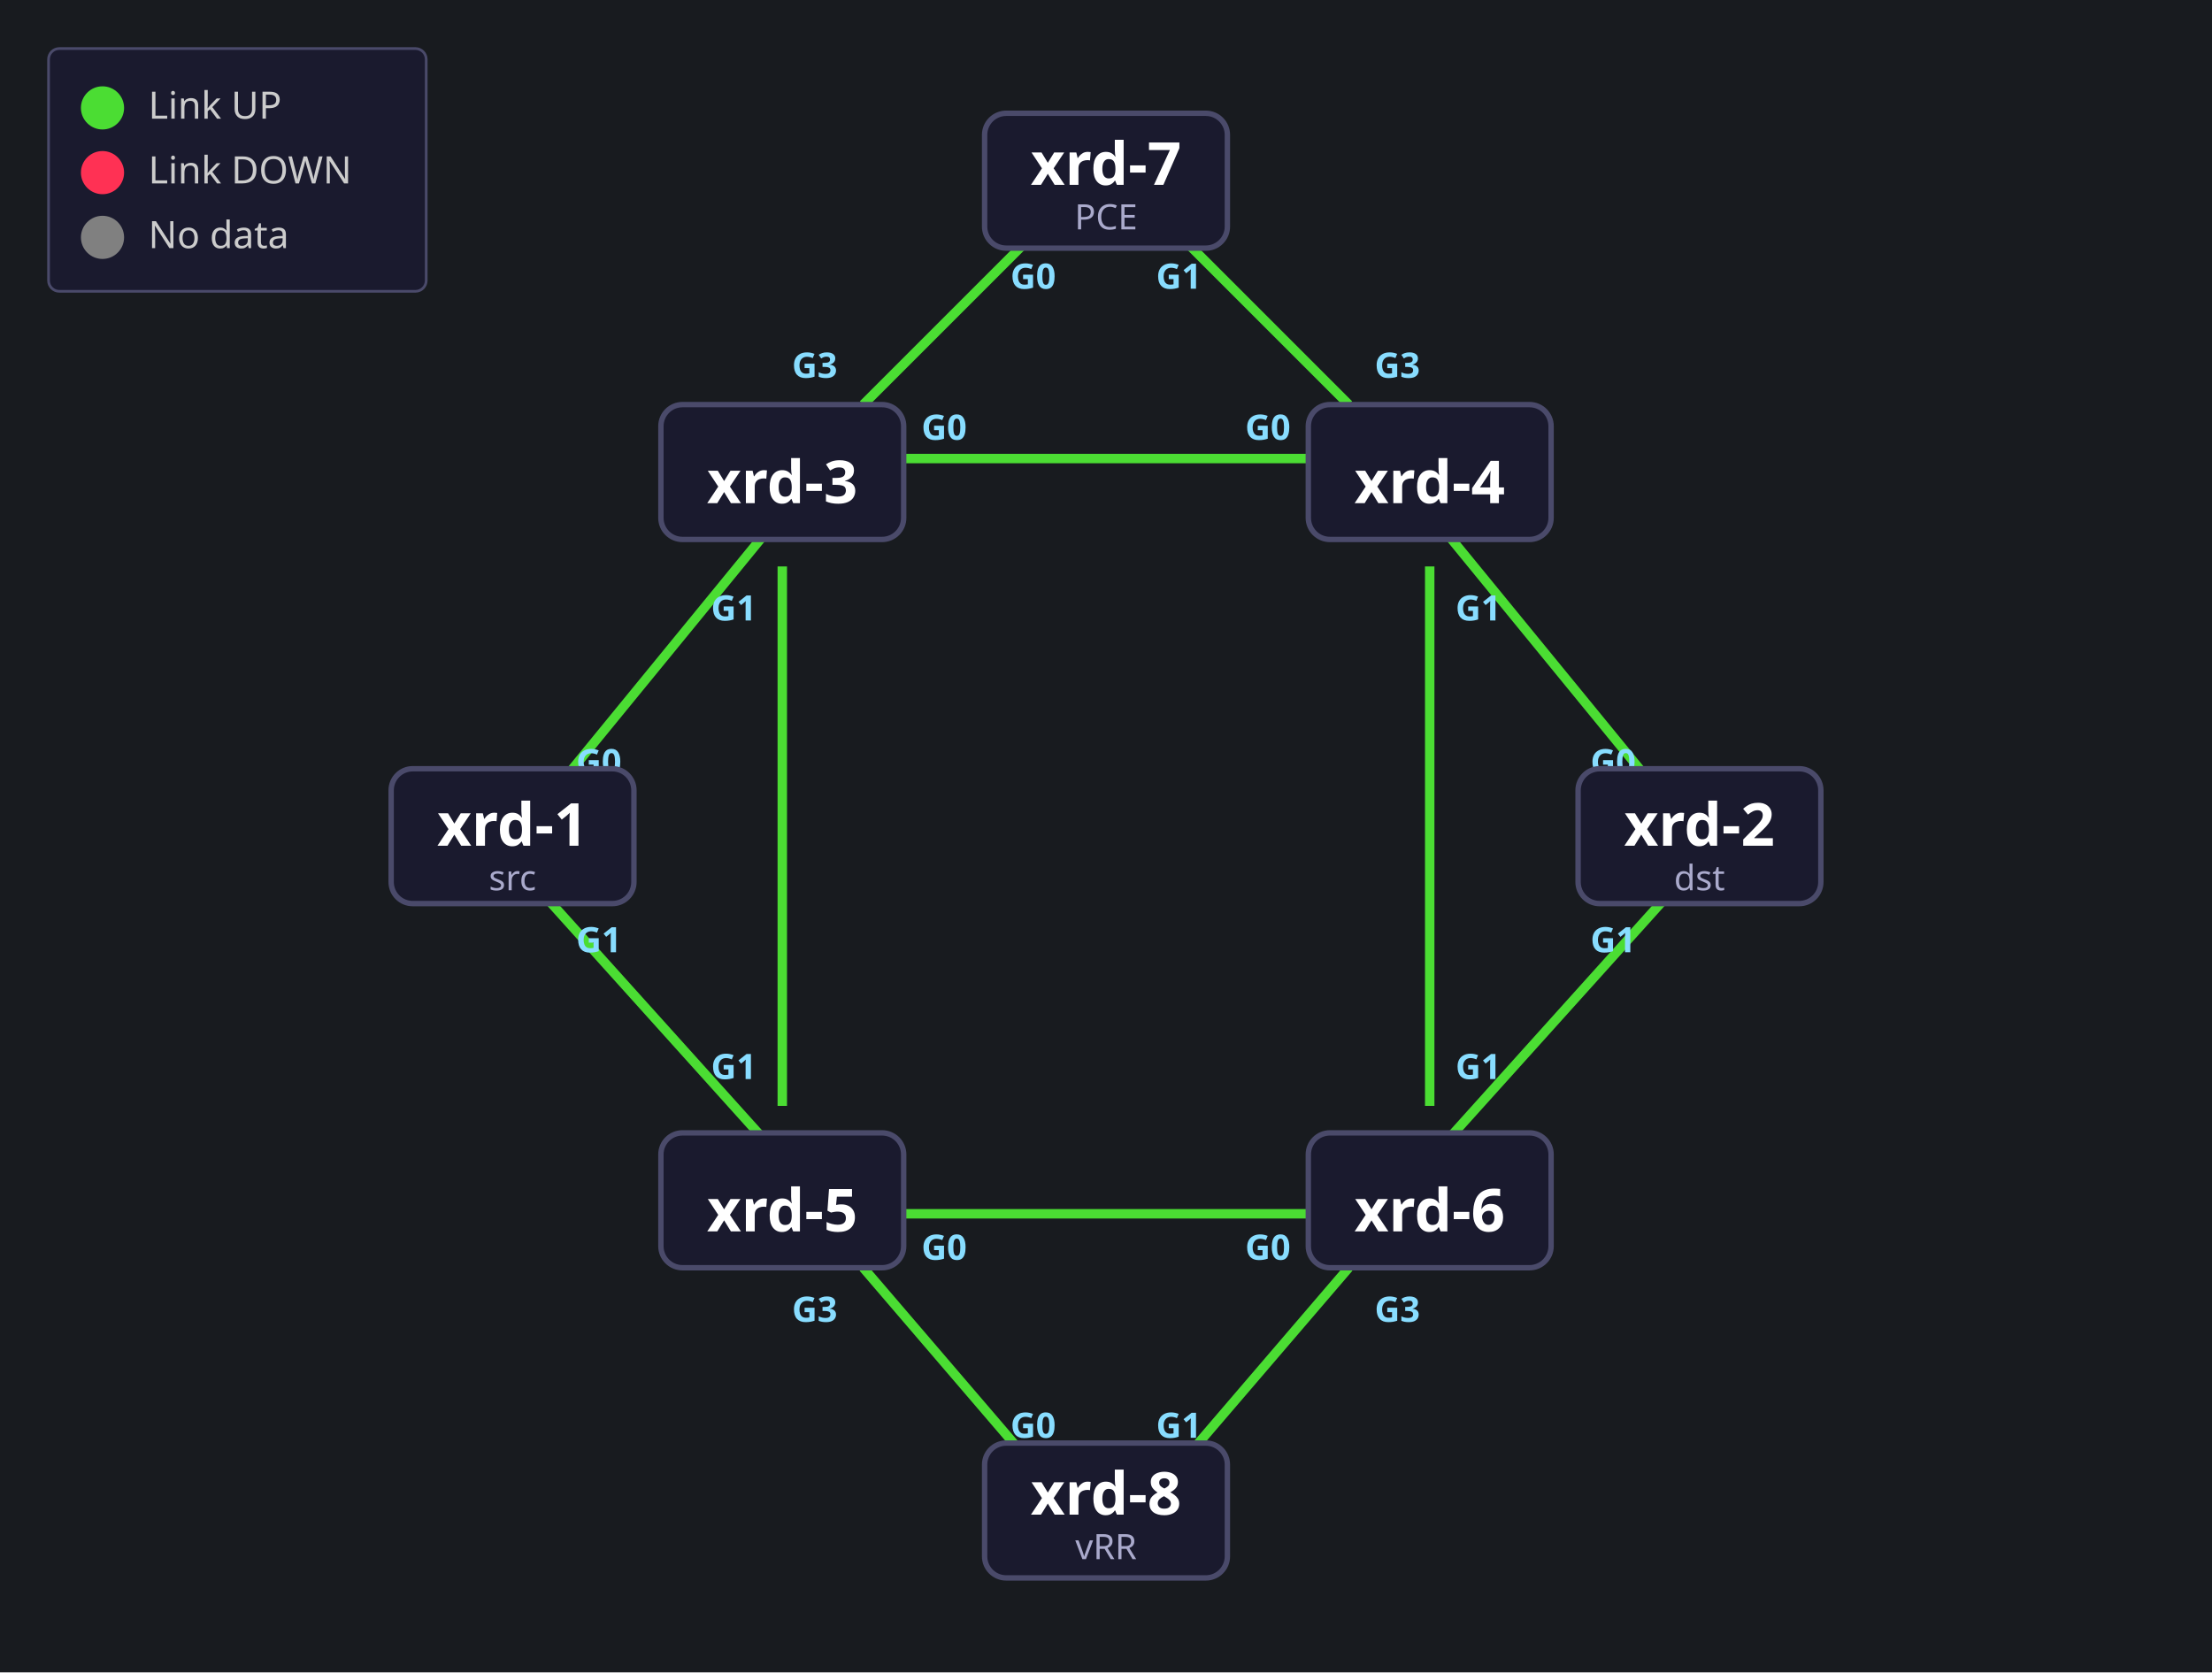
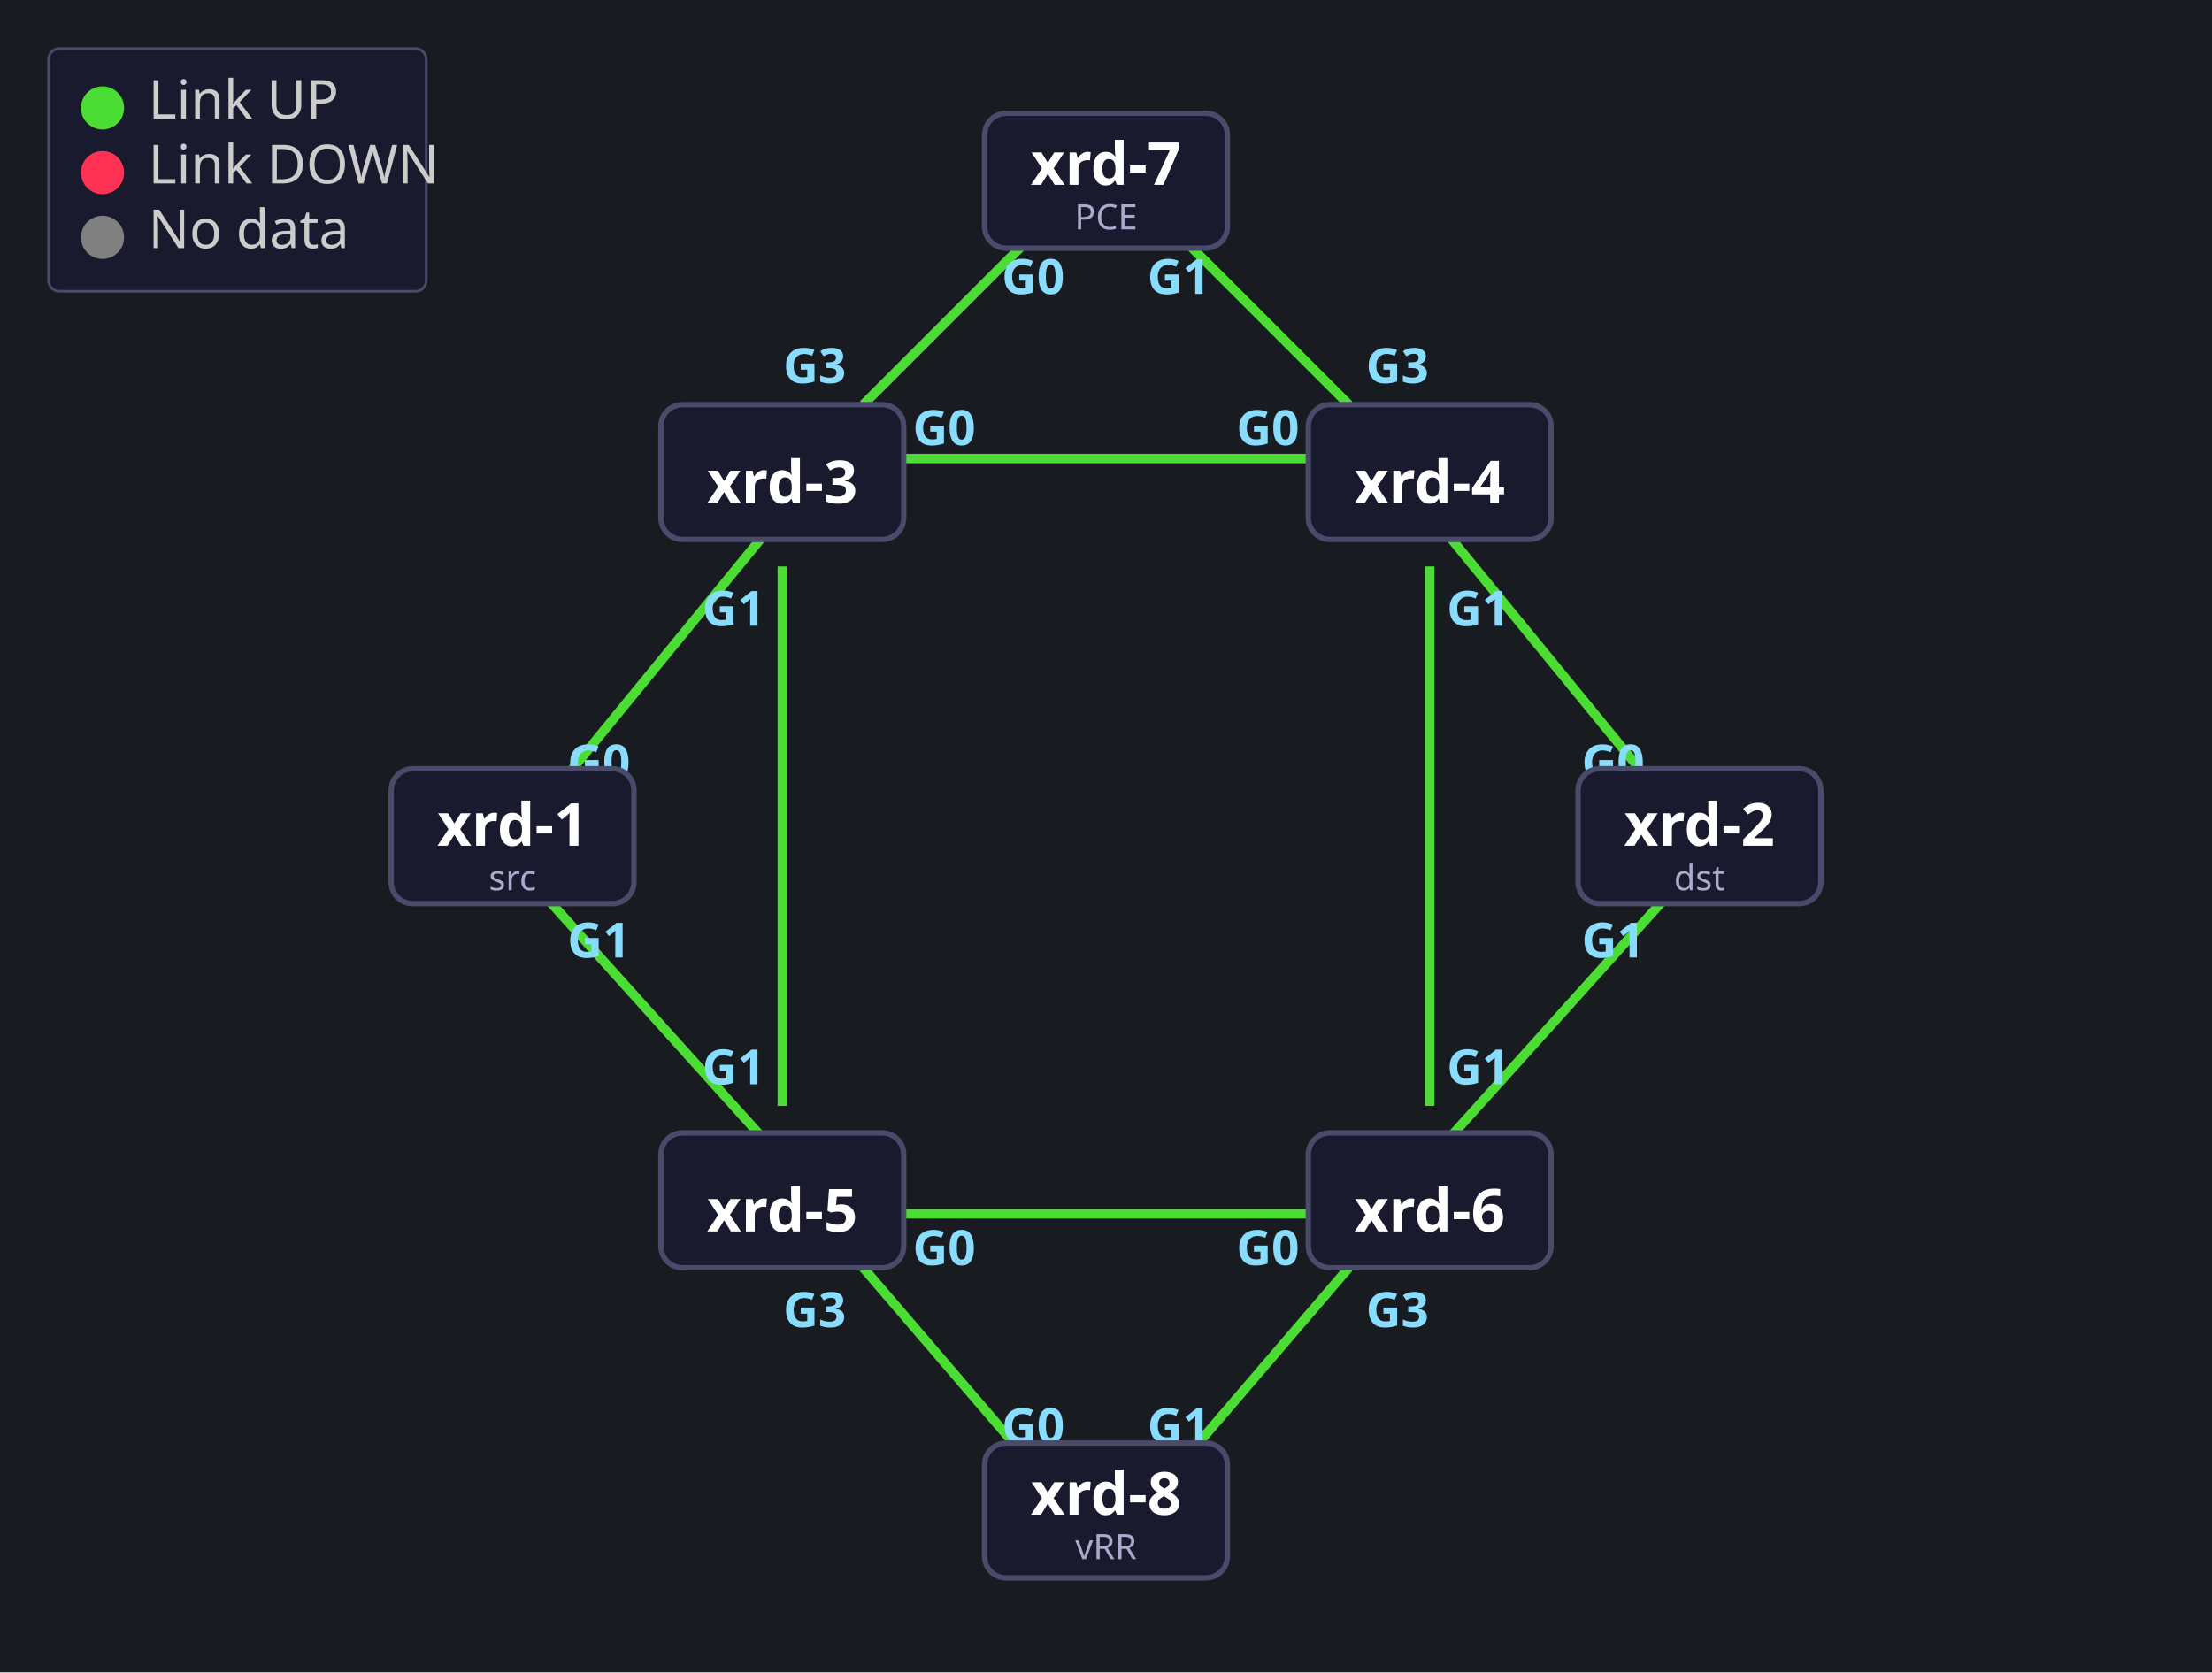
<svg xmlns="http://www.w3.org/2000/svg" viewBox="0 0 820 620" width="820" height="620">
  <defs>
    <style>
      .node-box { fill: #1a1a2e; stroke: #4a4a6a; stroke-width: 2; rx: 8; ry: 8; }
      .node-label { fill: #ffffff; font-family: 'Segoe UI', sans-serif; font-size: 22px; font-weight: bold; text-anchor: middle; dominant-baseline: central; }
      .node-role { fill: #aaaacc; font-family: 'Segoe UI', sans-serif; font-size: 13px; text-anchor: middle; dominant-baseline: central; }
      .link { stroke-width: 3.5; fill: none; }
-       .port-label { fill: #88ddff; font-family: 'Segoe UI', sans-serif; font-size: 13px; font-weight: bold; text-anchor: middle; dominant-baseline: central; }
+       .port-label { fill: #88ddff; font-family: 'Segoe UI', sans-serif; font-size: 18px; font-weight: bold; text-anchor: middle; dominant-baseline: central; }
    </style>
  </defs>
  <rect width="820" height="620" fill="#181B1F" />
  <line id="link_xrd1_gi0_xrd3_gi2" class="link" x1="200" y1="300" x2="290" y2="190" stroke="#4BDD33" />
  <line id="link_xrd1_gi1_xrd5_gi2" class="link" x1="200" y1="330" x2="290" y2="430" stroke="#4BDD33" />
  <line id="link_xrd2_gi0_xrd4_gi2" class="link" x1="620" y1="300" x2="530" y2="190" stroke="#4BDD33" />
  <line id="link_xrd2_gi1_xrd6_gi2" class="link" x1="620" y1="330" x2="530" y2="430" stroke="#4BDD33" />
  <line id="link_xrd3_gi0_xrd4_gi0" class="link" x1="335" y1="170" x2="485" y2="170" stroke="#4BDD33" />
  <line id="link_xrd3_gi1_xrd5_gi1" class="link" x1="290" y1="210" x2="290" y2="410" stroke="#4BDD33" />
  <line id="link_xrd3_gi3_xrd7_gi0" class="link" x1="320" y1="150" x2="380" y2="90" stroke="#4BDD33" />
  <line id="link_xrd4_gi1_xrd6_gi1" class="link" x1="530" y1="210" x2="530" y2="410" stroke="#4BDD33" />
  <line id="link_xrd4_gi3_xrd7_gi1" class="link" x1="500" y1="150" x2="440" y2="90" stroke="#4BDD33" />
  <line id="link_xrd5_gi0_xrd6_gi0" class="link" x1="335" y1="450" x2="485" y2="450" stroke="#4BDD33" />
  <line id="link_xrd5_gi3_xrd8_gi0" class="link" x1="320" y1="470" x2="380" y2="540" stroke="#4BDD33" />
  <line id="link_xrd6_gi3_xrd8_gi1" class="link" x1="500" y1="470" x2="440" y2="540" stroke="#4BDD33" />
  <text class="port-label" x="222" y="282">G0</text>
  <text class="port-label" x="222" y="348">G1</text>
  <text class="port-label" x="598" y="282">G0</text>
  <text class="port-label" x="598" y="348">G1</text>
  <text class="port-label" x="350" y="158">G0</text>
  <text class="port-label" x="272" y="225">G1</text>
  <text class="port-label" x="272" y="190">G2</text>
  <text class="port-label" x="302" y="135">G3</text>
  <text class="port-label" x="470" y="158">G0</text>
  <text class="port-label" x="548" y="225">G1</text>
  <text class="port-label" x="548" y="190">G2</text>
  <text class="port-label" x="518" y="135">G3</text>
  <text class="port-label" x="350" y="462">G0</text>
  <text class="port-label" x="272" y="395">G1</text>
  <text class="port-label" x="272" y="430">G2</text>
  <text class="port-label" x="302" y="485">G3</text>
  <text class="port-label" x="470" y="462">G0</text>
  <text class="port-label" x="548" y="395">G1</text>
  <text class="port-label" x="548" y="430">G2</text>
  <text class="port-label" x="518" y="485">G3</text>
  <text class="port-label" x="383" y="102">G0</text>
  <text class="port-label" x="437" y="102">G1</text>
  <text class="port-label" x="383" y="528">G0</text>
  <text class="port-label" x="437" y="528">G1</text>
  <rect id="node_xrd7" class="node-box" x="365" y="42" width="90" height="50" />
  <text class="node-label" x="410" y="60">xrd-7</text>
  <text class="node-role" x="410" y="80">PCE</text>
  <rect id="node_xrd3" class="node-box" x="245" y="150" width="90" height="50" />
  <text class="node-label" x="290" y="178">xrd-3</text>
  <rect id="node_xrd4" class="node-box" x="485" y="150" width="90" height="50" />
  <text class="node-label" x="530" y="178">xrd-4</text>
  <rect id="node_xrd1" class="node-box" x="145" y="285" width="90" height="50" />
  <text class="node-label" x="190" y="305">xrd-1</text>
  <text class="node-role" x="190" y="325">src</text>
  <rect id="node_xrd2" class="node-box" x="585" y="285" width="90" height="50" />
  <text class="node-label" x="630" y="305">xrd-2</text>
  <text class="node-role" x="630" y="325">dst</text>
  <rect id="node_xrd5" class="node-box" x="245" y="420" width="90" height="50" />
  <text class="node-label" x="290" y="448">xrd-5</text>
  <rect id="node_xrd6" class="node-box" x="485" y="420" width="90" height="50" />
  <text class="node-label" x="530" y="448">xrd-6</text>
  <rect id="node_xrd8" class="node-box" x="365" y="535" width="90" height="50" />
  <text class="node-label" x="410" y="553">xrd-8</text>
  <text class="node-role" x="410" y="573">vRR</text>
  <rect x="18" y="18" width="140" height="90" fill="#1a1a2e" stroke="#4a4a6a" rx="4" />
  <circle cx="38" cy="40" r="8" fill="#4BDD33" />
-   <text x="55" y="44" fill="#ccc" font-size="14" font-family="sans-serif">Link UP</text>
+   <text x="55" y="44" fill="#ccc" font-size="20" font-family="sans-serif">Link UP</text>
  <circle cx="38" cy="64" r="8" fill="#FF3154" />
-   <text x="55" y="68" fill="#ccc" font-size="14" font-family="sans-serif">Link DOWN</text>
+   <text x="55" y="68" fill="#ccc" font-size="20" font-family="sans-serif">Link DOWN</text>
  <circle cx="38" cy="88" r="8" fill="#808080" />
-   <text x="55" y="92" fill="#ccc" font-size="14" font-family="sans-serif">No data</text>
+   <text x="55" y="92" fill="#ccc" font-size="20" font-family="sans-serif">No data</text>
</svg>
